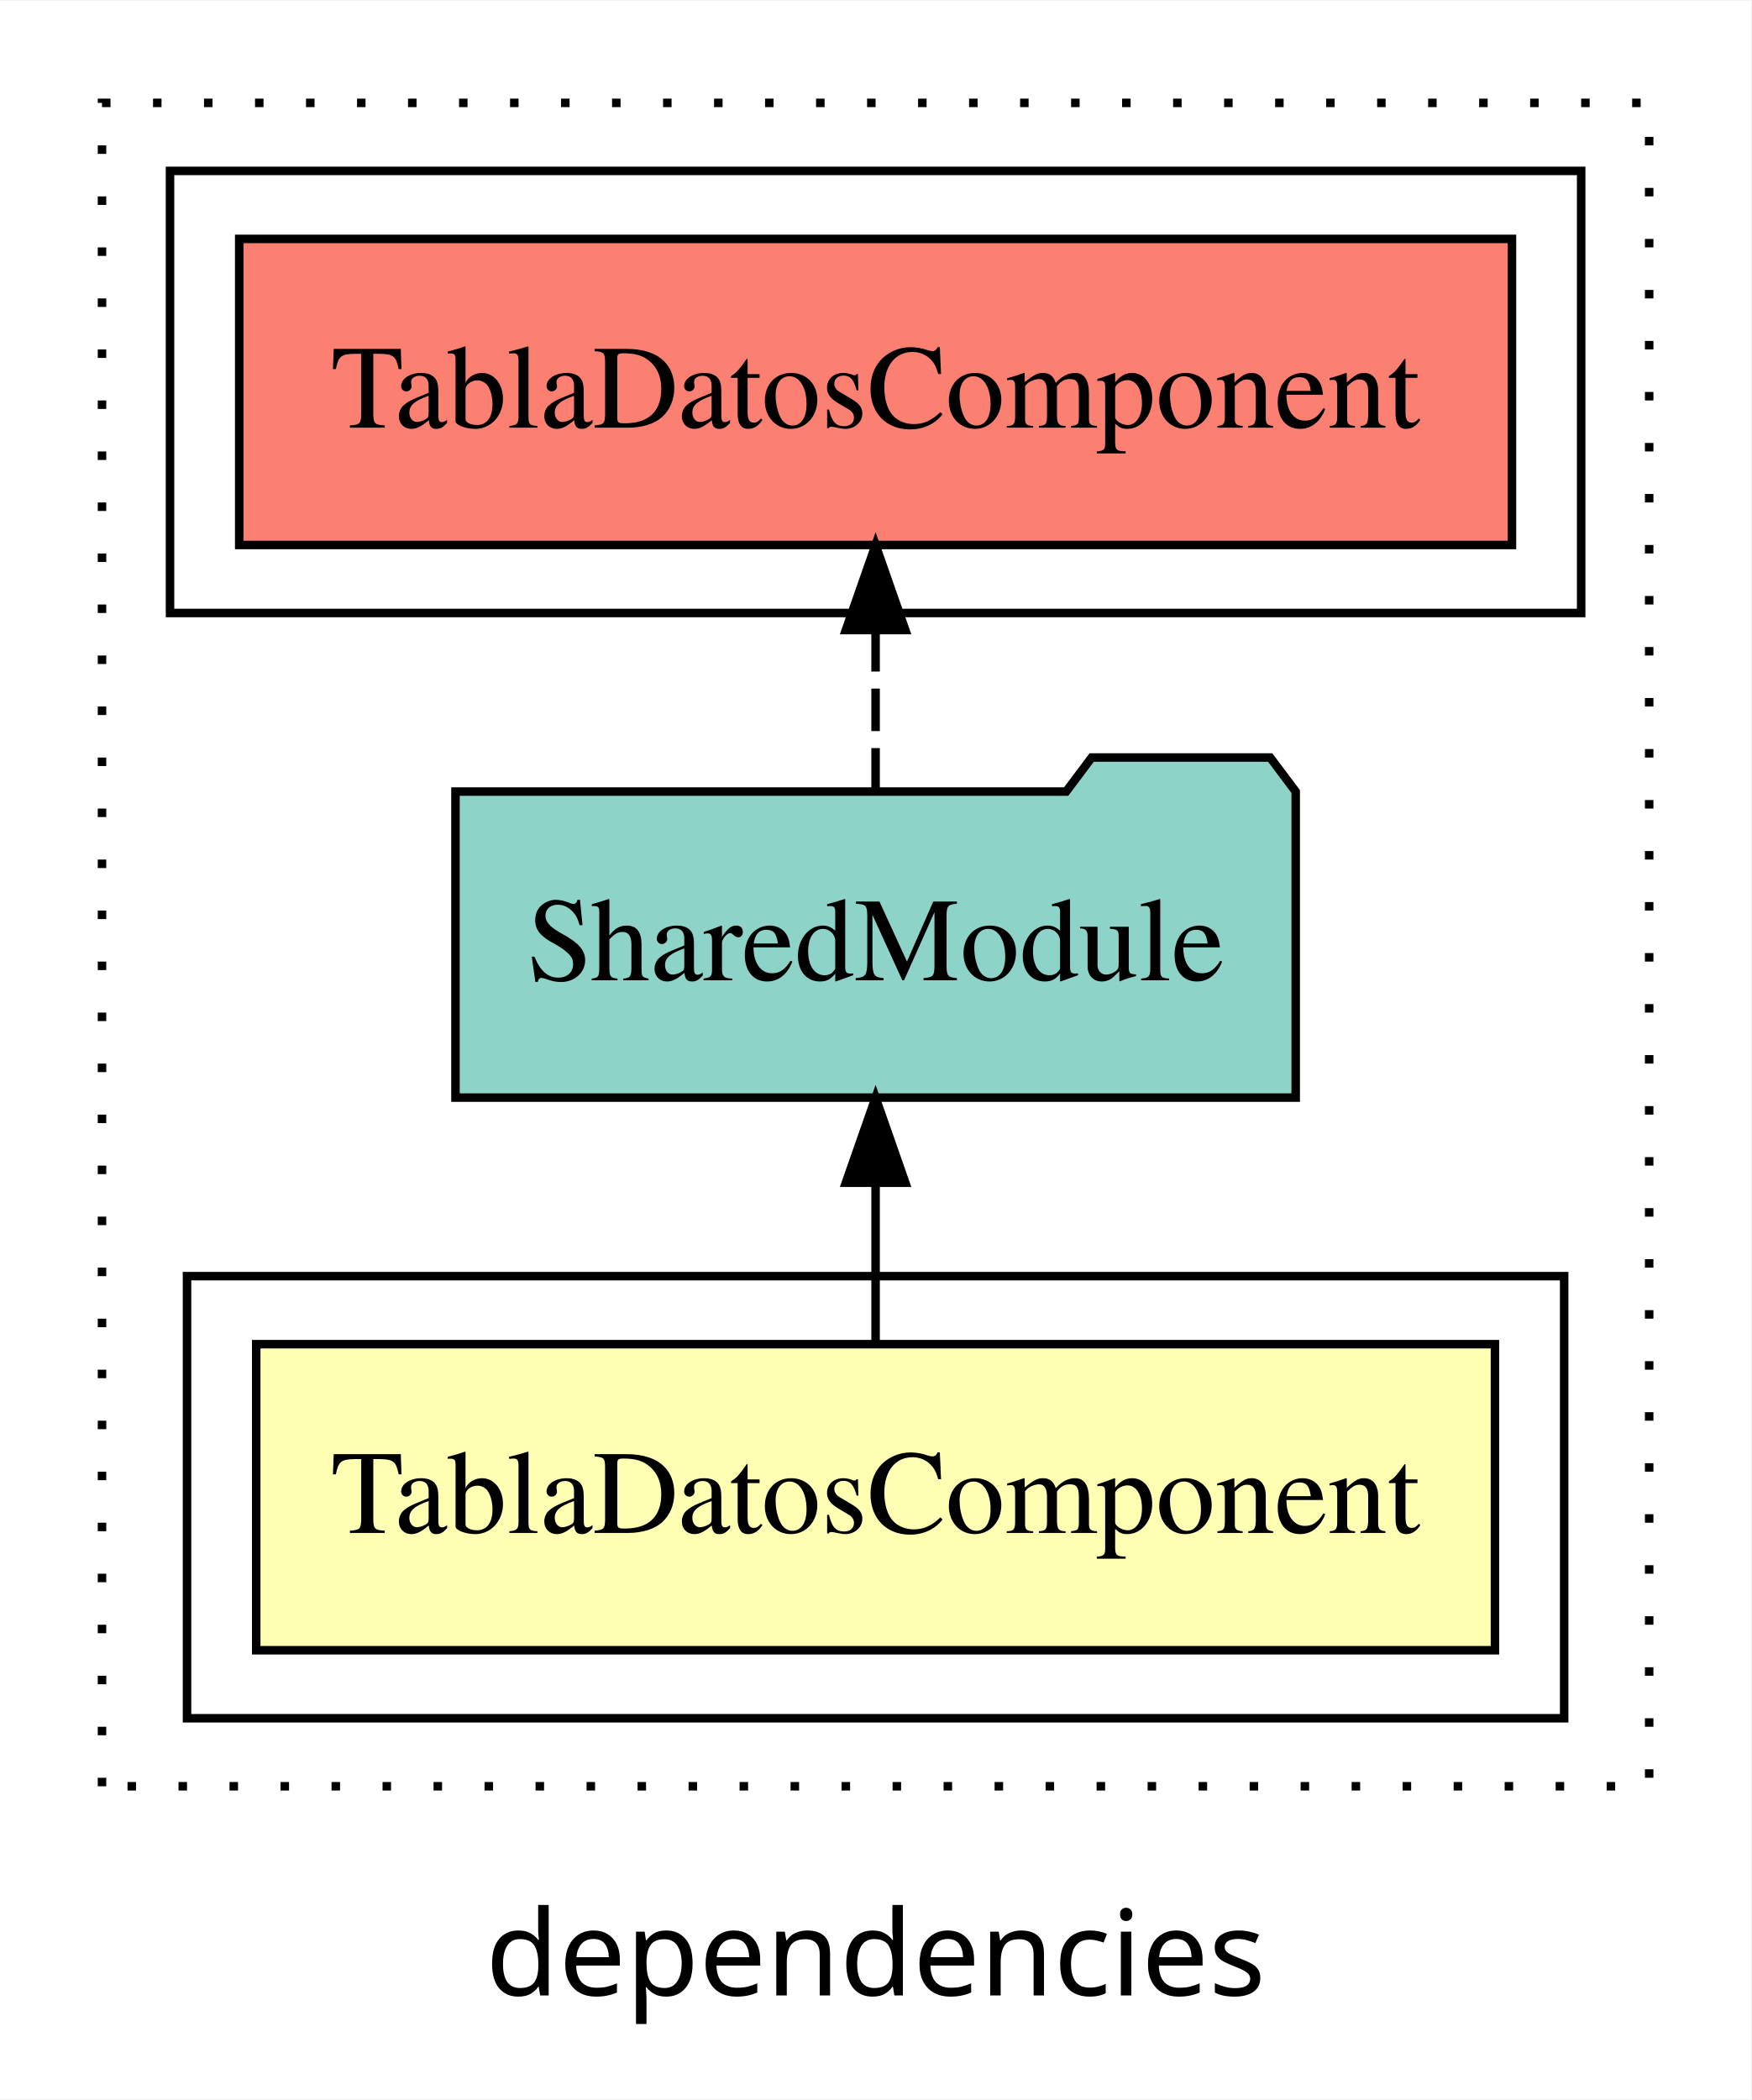
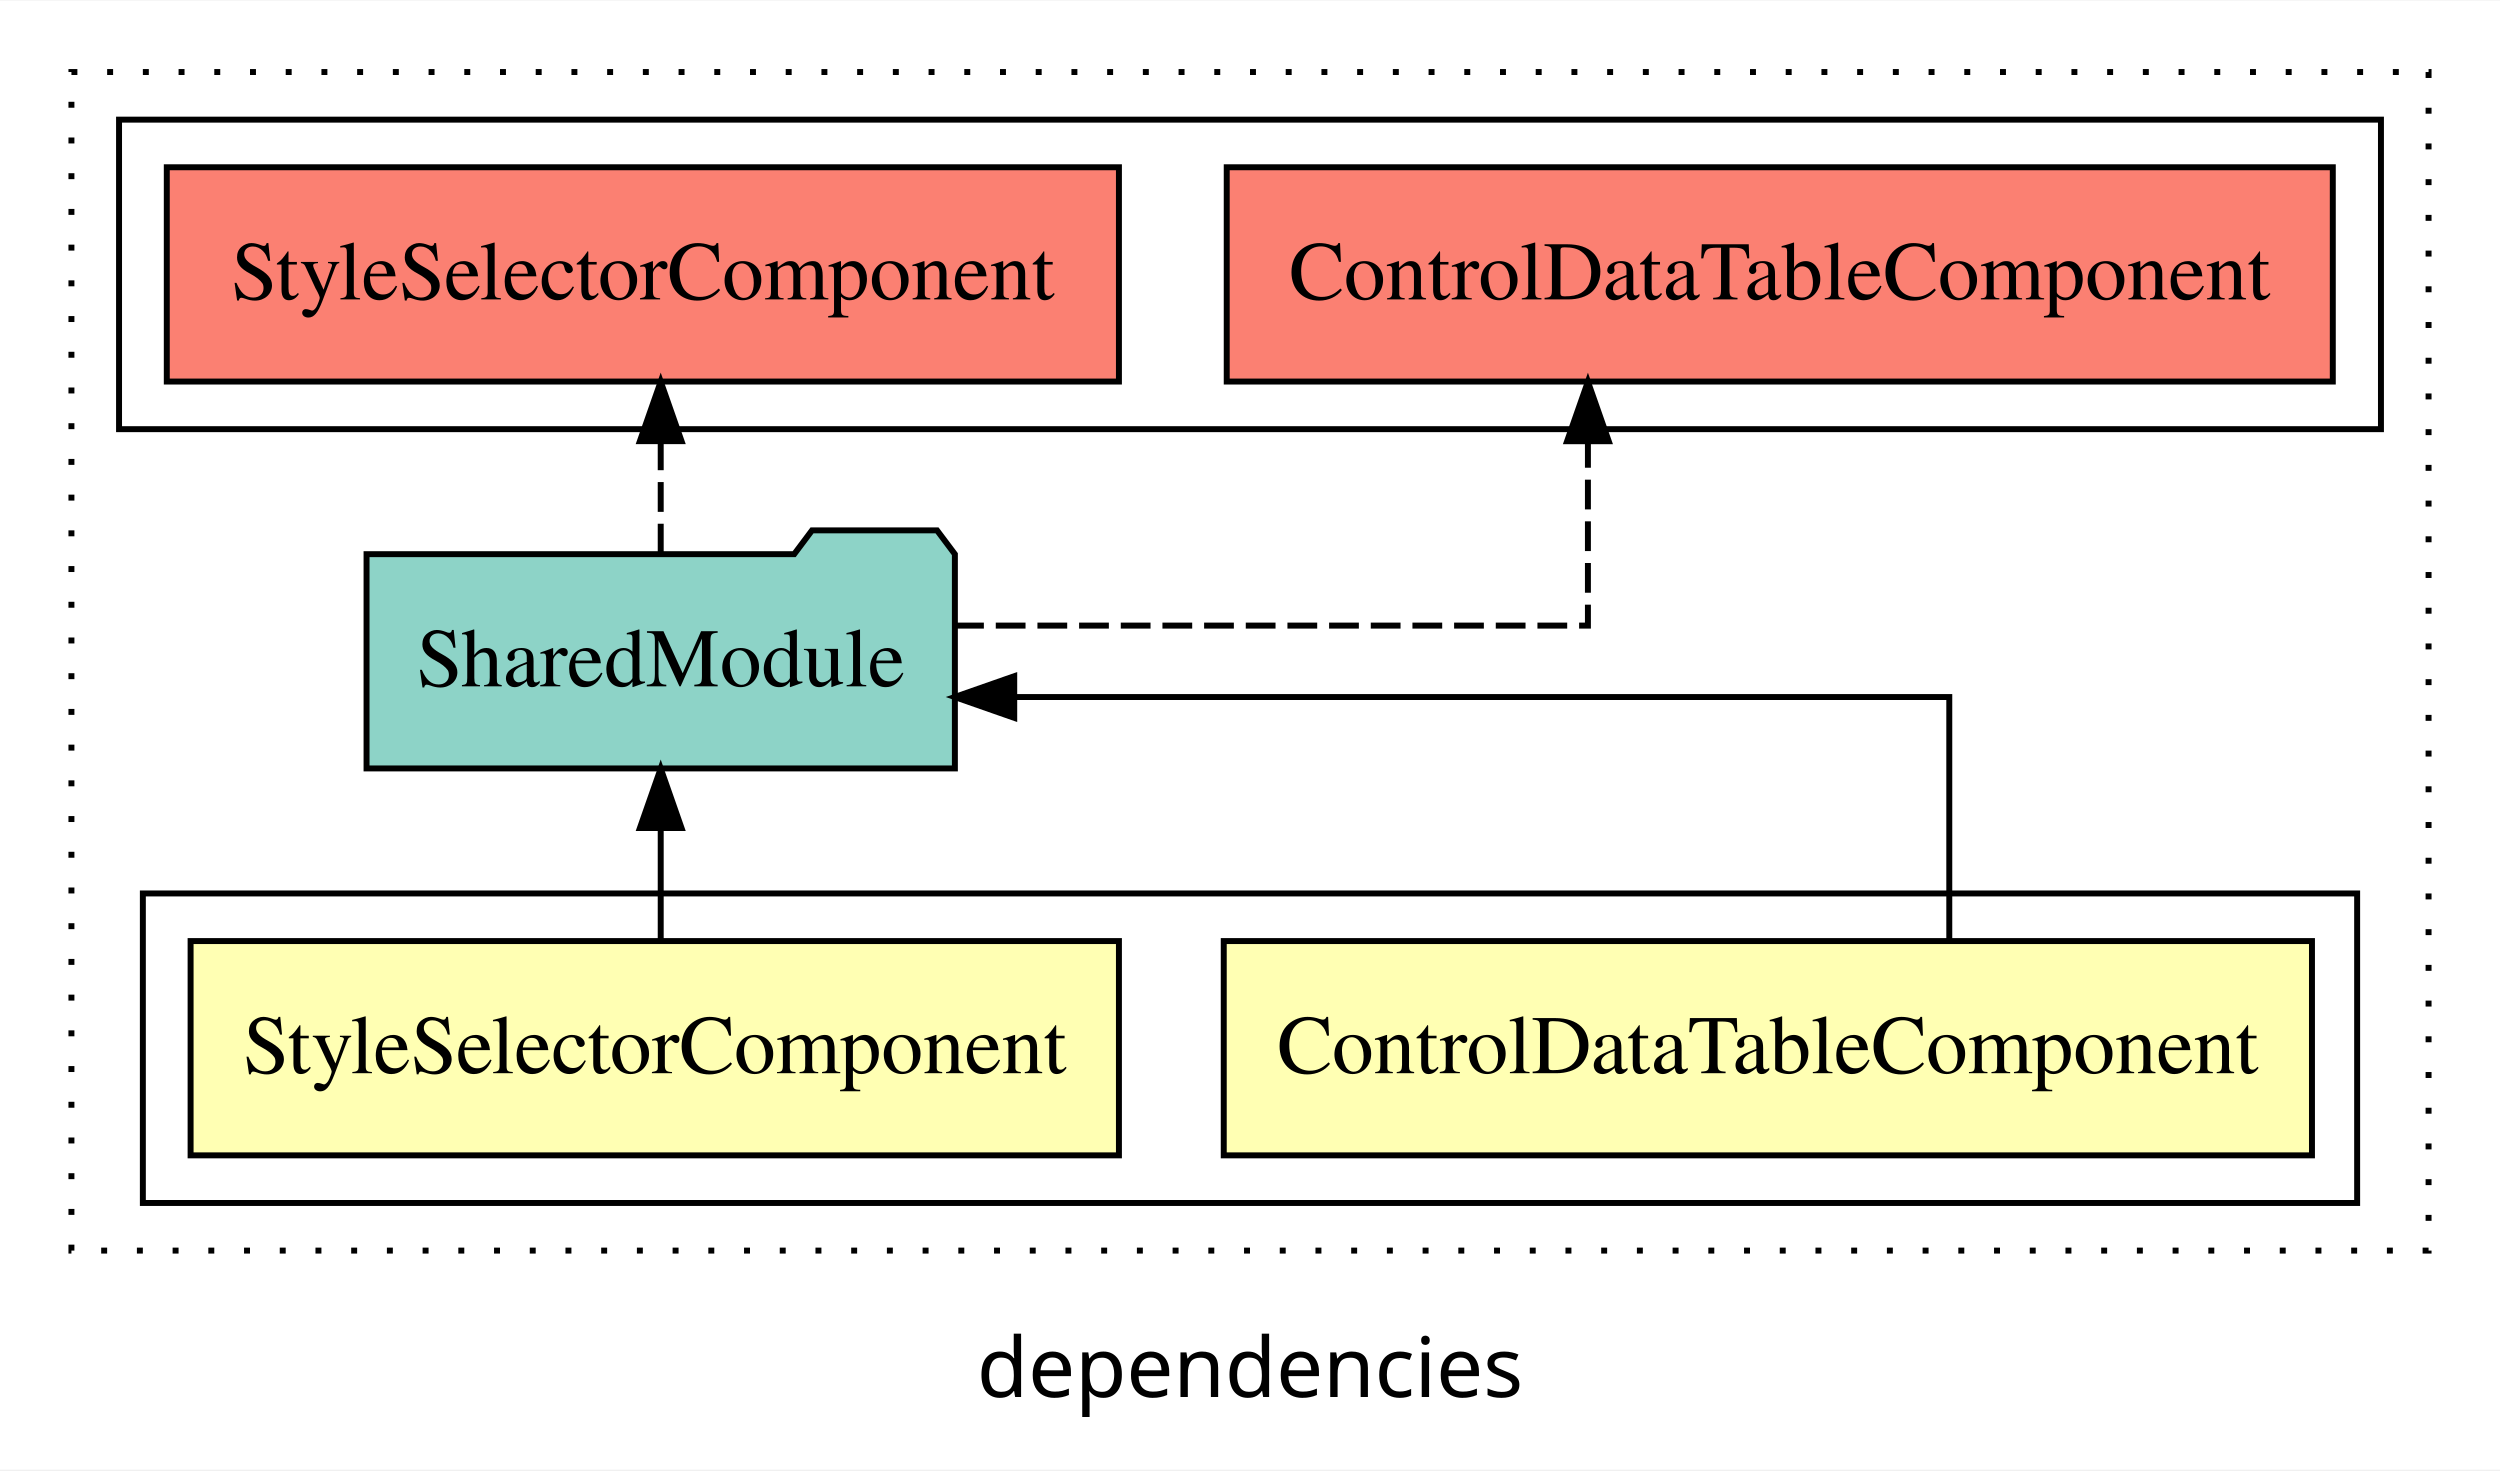
- <svg xmlns="http://www.w3.org/2000/svg" width="206pt" height="247pt" viewBox="0.00 0.00 206.00 246.80">
+ <svg xmlns="http://www.w3.org/2000/svg" width="420pt" height="247pt" viewBox="0.00 0.00 420.00 246.80">
  <g id="graph0" class="graph" transform="scale(1 1) rotate(0) translate(4 242.8)">
-     <polygon fill="white" stroke="transparent" points="-4,4 -4,-242.8 202,-242.8 202,4 -4,4" />
-     <text text-anchor="middle" x="99" y="-8.2" font-family="sans-serif" font-size="14.00">dependencies</text>
+     <polygon fill="white" stroke="transparent" points="-4,4 -4,-242.8 416,-242.8 416,4 -4,4" />
+     <text text-anchor="middle" x="206" y="-8.2" font-family="sans-serif" font-size="14.00">dependencies</text>
    <g id="clust1" class="cluster">
-       <polygon fill="none" stroke="black" stroke-dasharray="1,5" points="8,-32.8 8,-230.8 190,-230.8 190,-32.8 8,-32.8" />
+       <polygon fill="none" stroke="black" stroke-dasharray="1,5" points="8,-32.8 8,-230.8 404,-230.8 404,-32.8 8,-32.8" />
    </g>
    <g id="clust2" class="cluster">
-       <polygon fill="none" stroke="black" points="18,-40.8 18,-92.8 180,-92.8 180,-40.8 18,-40.8" />
+       <polygon fill="none" stroke="black" points="20,-40.8 20,-92.8 392,-92.8 392,-40.8 20,-40.8" />
    </g>
-     <g id="clust5" class="cluster">
-       <polygon fill="none" stroke="black" points="16,-170.8 16,-222.8 182,-222.8 182,-170.8 16,-170.8" />
+     <g id="clust6" class="cluster">
+       <polygon fill="none" stroke="black" points="16,-170.8 16,-222.8 396,-222.8 396,-170.8 16,-170.8" />
    </g>
    <g id="node1" class="node">
-       <polygon fill="#ffffb3" stroke="black" points="171.86,-84.8 26.14,-84.8 26.14,-48.8 171.86,-48.8 171.86,-84.8" />
-       <text text-anchor="middle" x="99" y="-62.6" font-family="Times,serif" font-size="14.00">TablaDatosComponent</text>
+       <polygon fill="#ffffb3" stroke="black" points="384.41,-84.8 201.59,-84.8 201.59,-48.8 384.41,-48.8 384.41,-84.8" />
+       <text text-anchor="middle" x="293" y="-62.6" font-family="Times,serif" font-size="14.00">ControlDataTableComponent</text>
+     </g>
+     <g id="node3" class="node">
+       <polygon fill="#8dd3c7" stroke="black" points="156.42,-149.8 153.42,-153.8 132.42,-153.8 129.42,-149.8 57.58,-149.8 57.58,-113.8 156.42,-113.8 156.42,-149.8" />
+       <text text-anchor="middle" x="107" y="-127.6" font-family="Times,serif" font-size="14.00">SharedModule</text>
+     </g>
+     <g id="edge1" class="edge">
+       <path fill="none" stroke="black" d="M323.48,-84.82C323.48,-102.17 323.48,-125.8 323.48,-125.8 323.48,-125.8 166.39,-125.8 166.39,-125.8" />
+       <polygon fill="black" stroke="black" points="166.39,-122.3 156.39,-125.8 166.39,-129.3 166.39,-122.3" />
    </g>
    <g id="node2" class="node">
-       <polygon fill="#8dd3c7" stroke="black" points="148.42,-149.8 145.42,-153.8 124.42,-153.8 121.42,-149.8 49.58,-149.8 49.58,-113.8 148.42,-113.8 148.42,-149.8" />
-       <text text-anchor="middle" x="99" y="-127.6" font-family="Times,serif" font-size="14.00">SharedModule</text>
-     </g>
-     <g id="edge1" class="edge">
-       <path fill="none" stroke="black" d="M99,-84.91C99,-84.91 99,-103.79 99,-103.79" />
-       <polygon fill="black" stroke="black" points="95.5,-103.79 99,-113.79 102.5,-103.79 95.5,-103.79" />
-     </g>
-     <g id="node3" class="node">
-       <polygon fill="#fb8072" stroke="black" points="173.86,-214.8 24.14,-214.8 24.14,-178.8 173.86,-178.8 173.86,-214.8" />
-       <text text-anchor="middle" x="99" y="-192.6" font-family="Times,serif" font-size="14.00">TablaDatosComponent </text>
+       <polygon fill="#ffffb3" stroke="black" points="183.98,-84.8 28.02,-84.8 28.02,-48.8 183.98,-48.8 183.98,-84.8" />
+       <text text-anchor="middle" x="106" y="-62.6" font-family="Times,serif" font-size="14.00">StyleSelectorComponent</text>
    </g>
    <g id="edge2" class="edge">
-       <path fill="none" stroke="black" stroke-dasharray="5,2" d="M99,-149.91C99,-149.91 99,-168.79 99,-168.79" />
-       <polygon fill="black" stroke="black" points="95.5,-168.79 99,-178.79 102.5,-168.79 95.5,-168.79" />
+       <path fill="none" stroke="black" d="M107,-84.91C107,-84.91 107,-103.79 107,-103.79" />
+       <polygon fill="black" stroke="black" points="103.5,-103.79 107,-113.79 110.5,-103.79 103.5,-103.79" />
+     </g>
+     <g id="node4" class="node">
+       <polygon fill="#fb8072" stroke="black" points="387.91,-214.8 202.09,-214.8 202.09,-178.8 387.91,-178.8 387.91,-214.8" />
+       <text text-anchor="middle" x="295" y="-192.6" font-family="Times,serif" font-size="14.00">ControlDataTableComponent </text>
+     </g>
+     <g id="edge3" class="edge">
+       <path fill="none" stroke="black" stroke-dasharray="5,2" d="M156.29,-137.8C201.92,-137.8 262.77,-137.8 262.77,-137.8 262.77,-137.8 262.77,-168.78 262.77,-168.78" />
+       <polygon fill="black" stroke="black" points="259.27,-168.78 262.77,-178.78 266.27,-168.78 259.27,-168.78" />
+     </g>
+     <g id="node5" class="node">
+       <polygon fill="#fb8072" stroke="black" points="183.98,-214.8 24.02,-214.8 24.02,-178.8 183.98,-178.8 183.98,-214.8" />
+       <text text-anchor="middle" x="104" y="-192.6" font-family="Times,serif" font-size="14.00">StyleSelectorComponent </text>
+     </g>
+     <g id="edge4" class="edge">
+       <path fill="none" stroke="black" stroke-dasharray="5,2" d="M107,-149.91C107,-149.91 107,-168.79 107,-168.79" />
+       <polygon fill="black" stroke="black" points="103.5,-168.79 107,-178.79 110.5,-168.79 103.5,-168.79" />
    </g>
  </g>
</svg>
